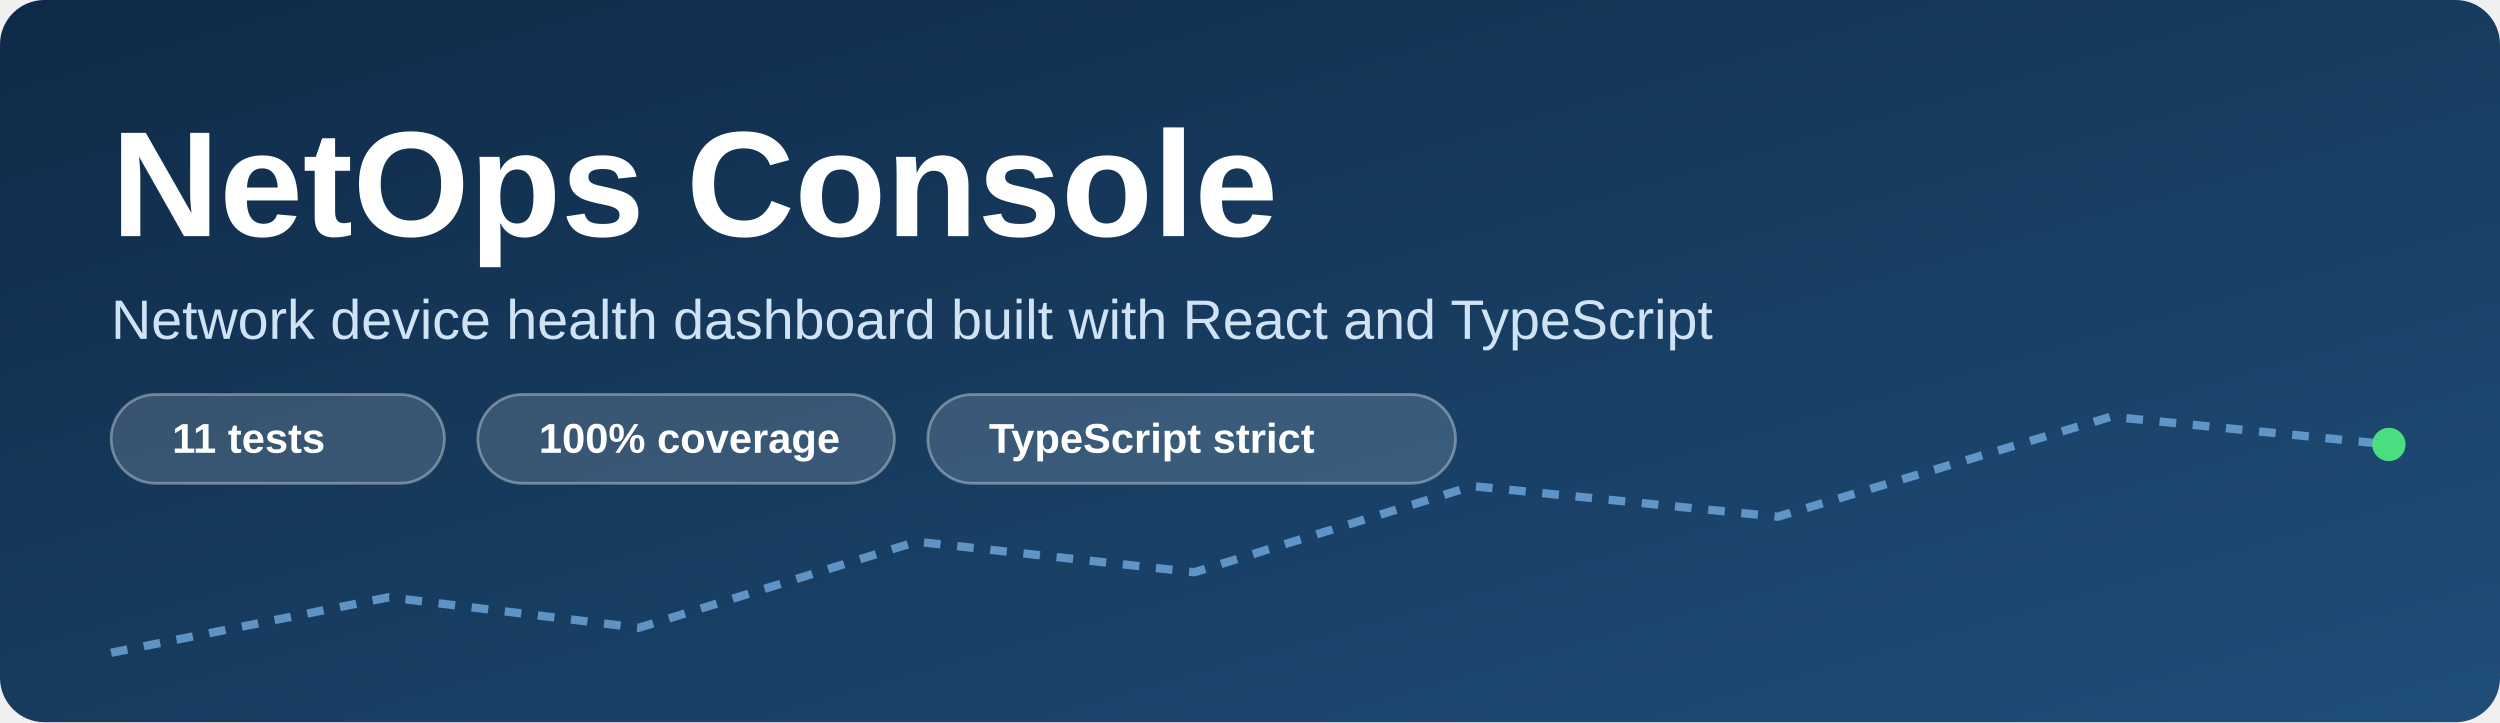
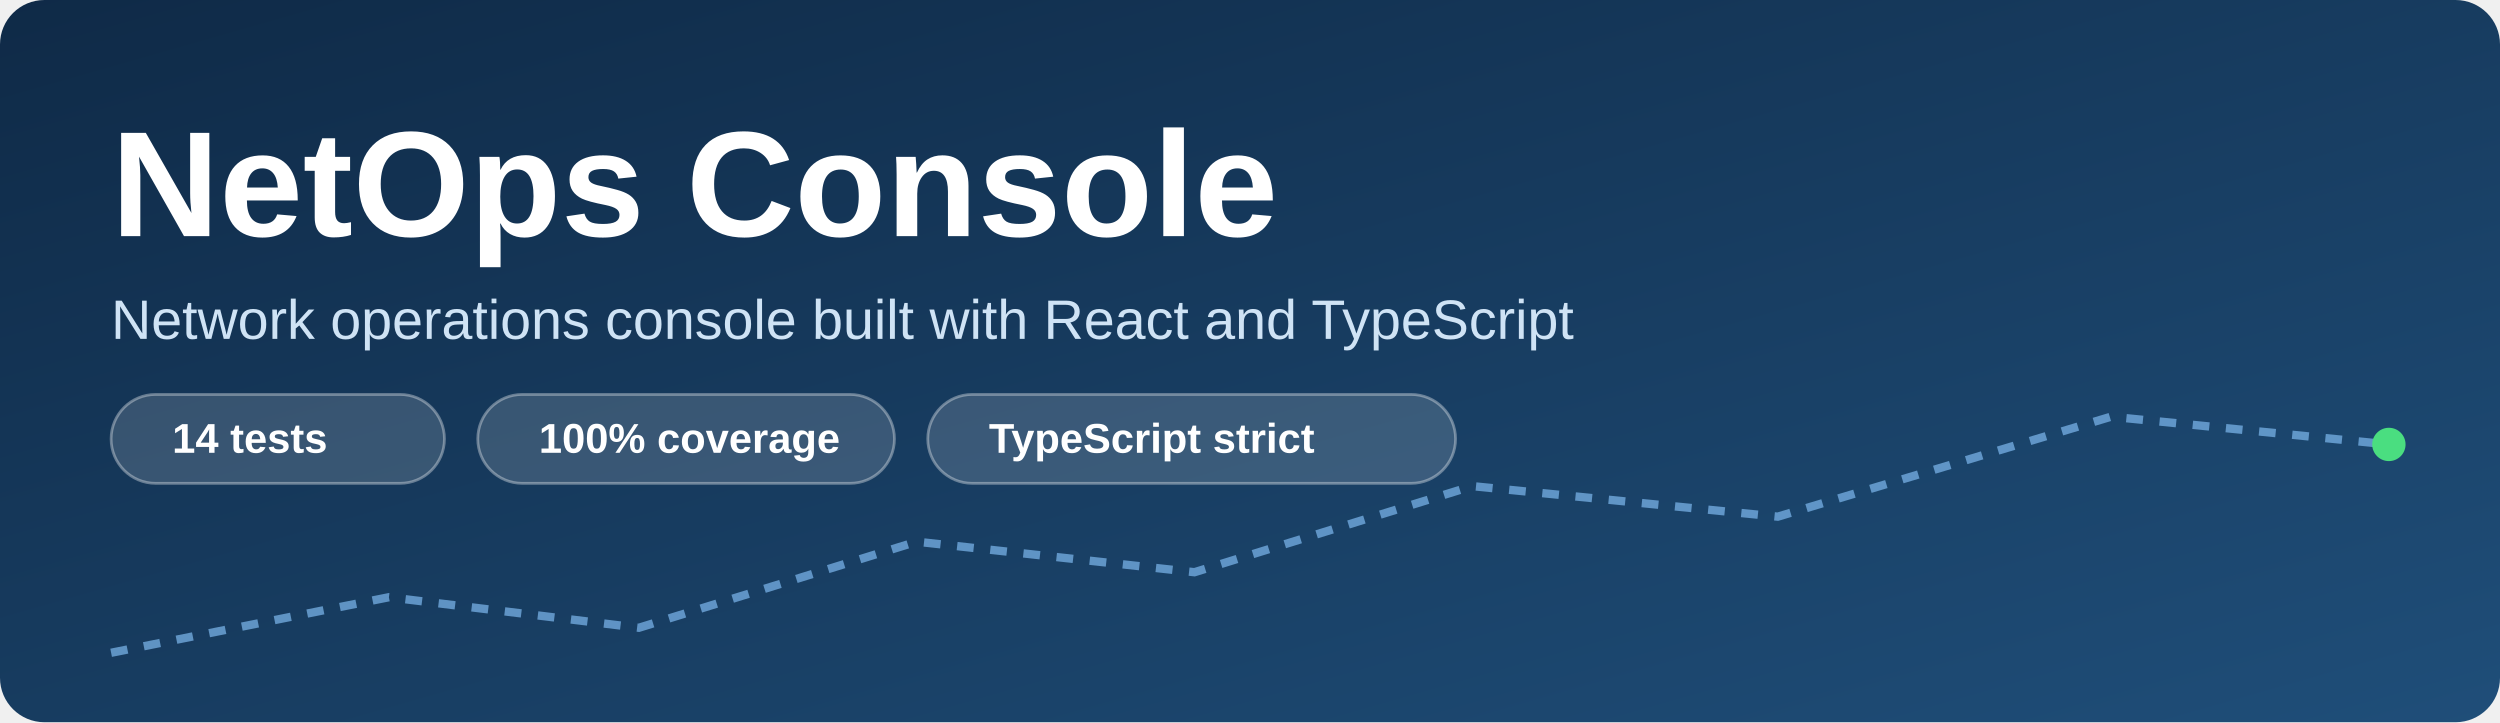
<svg xmlns="http://www.w3.org/2000/svg" width="900" height="260" viewBox="0 0 900 260" role="img" aria-label="NetOps Console banner">
  <defs>
    <linearGradient id="g" x1="0" y1="0" x2="1" y2="1">
      <stop offset="0" stop-color="#0f2a47">
        <animate attributeName="stop-color" values="#0f2a47;#1F4E79;#0f2a47" dur="8s" repeatCount="indefinite" />
      </stop>
      <stop offset="1" stop-color="#1F4E79">
        <animate attributeName="stop-color" values="#1F4E79;#0f2a47;#1F4E79" dur="8s" repeatCount="indefinite" />
      </stop>
    </linearGradient>
  </defs>
  <style>text{font-family:Arial,Helvetica,sans-serif}.t{font-size:54px;font-weight:700;fill:#fff}.s{font-size:20px;fill:#cfe3f5}
.p{font-size:15px;font-weight:700;fill:#fff}.pill{fill:#fff;fill-opacity:.15;stroke:#fff;stroke-opacity:.35}
.line{fill:none;stroke:#7db8ee;stroke-width:3;stroke-dasharray:6 6;opacity:.7;animation:d 2s linear infinite}
@keyframes d{to{stroke-dashoffset:-24}}.dot{animation:b 1.6s ease-in-out infinite}@keyframes b{50%{opacity:.2}}</style>
  <rect width="900" height="260" rx="16" fill="url(#g)" />
  <polyline class="line" points="40,235 140,215 230,226 330,195 430,206 530,175 640,186 760,150 860,160" />
  <circle class="dot" cx="860" cy="160" r="6" fill="#4ade80" />
  <text class="t" x="40" y="85">NetOps Console</text>
-   <text class="s" x="40" y="122">Network device health dashboard built with React and TypeScript</text>
+   <text class="s" x="40" y="122">Network operations console built with React and TypeScript</text>
  <rect class="pill" x="40" y="142" width="120" height="32" rx="16" />
-   <text class="p" x="62" y="163">11 tests</text>
+   <text class="p" x="62" y="163">14 tests</text>
  <rect class="pill" x="172" y="142" width="150" height="32" rx="16" />
  <text class="p" x="194" y="163">100% coverage</text>
  <rect class="pill" x="334" y="142" width="190" height="32" rx="16" />
  <text class="p" x="356" y="163">TypeScript strict</text>
</svg>
